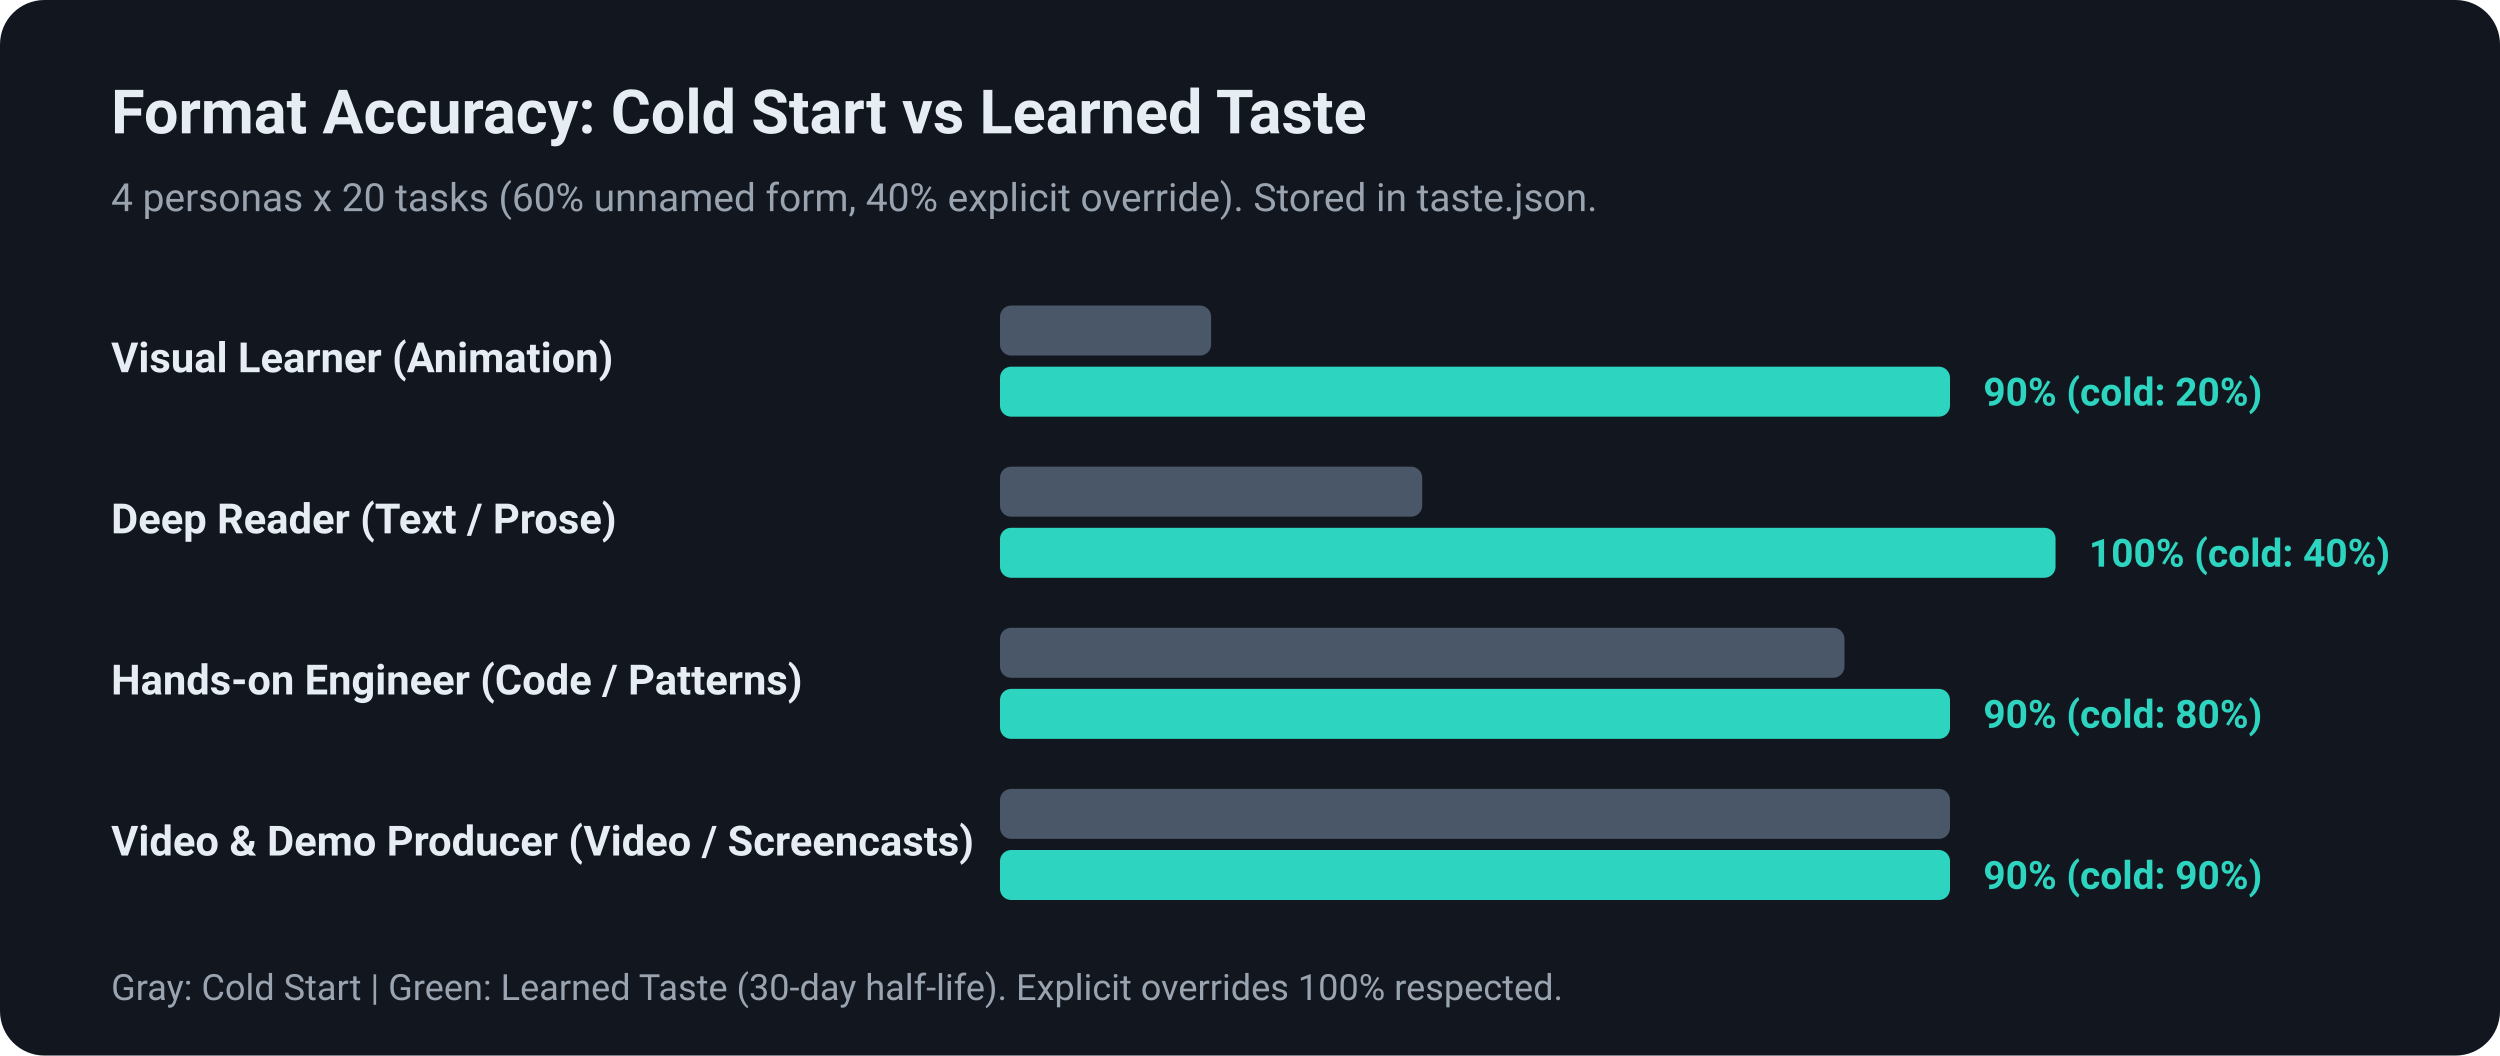
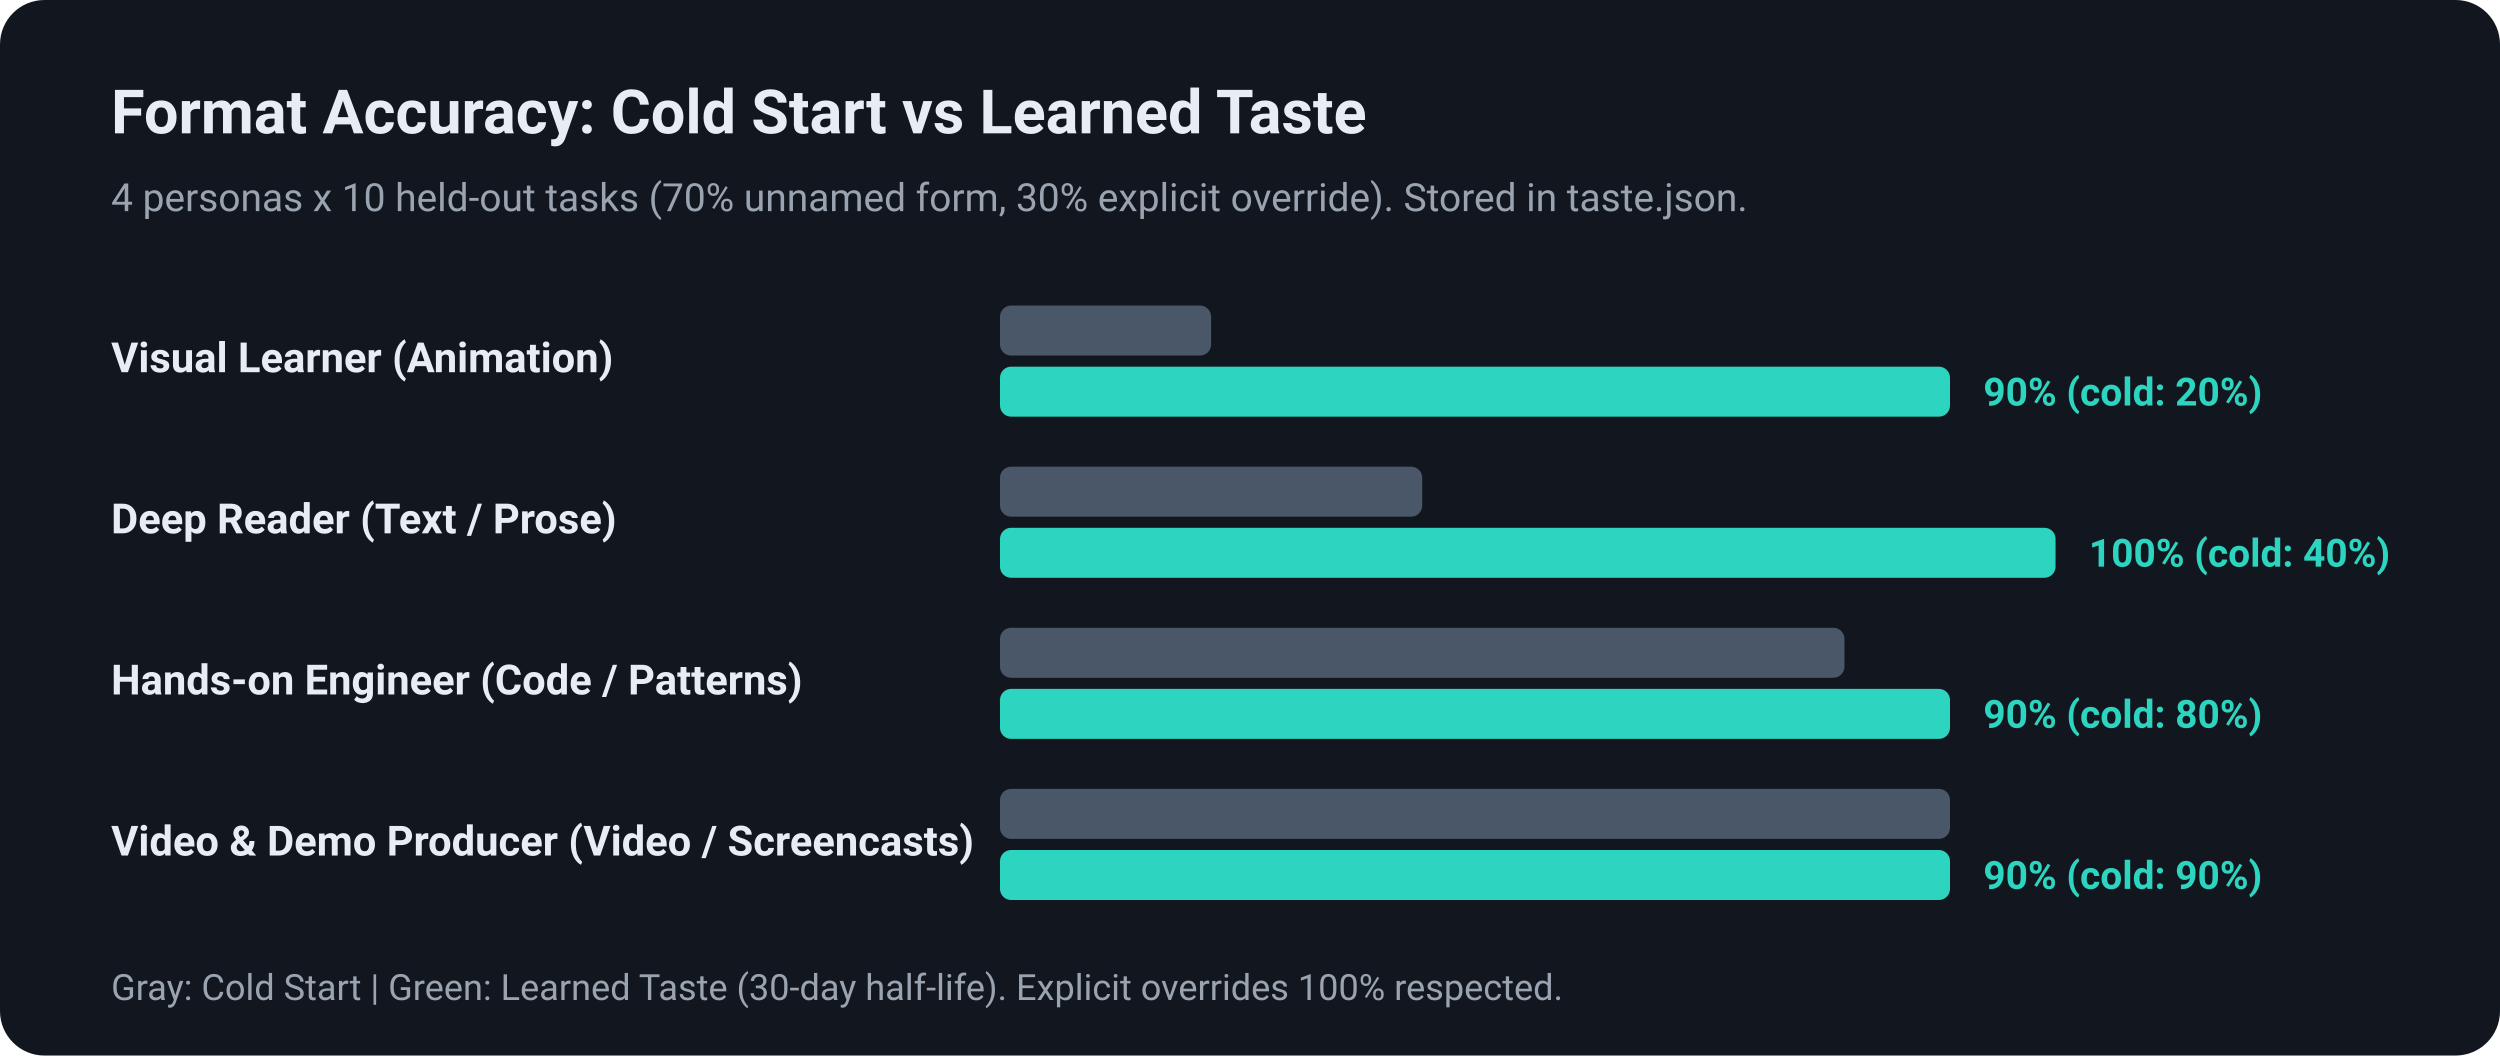
<svg xmlns="http://www.w3.org/2000/svg" width="900" height="380" viewBox="0 0 900 380" role="img" aria-labelledby="t d">
  <rect width="900" height="380" rx="16" fill="#12171f" />
  <text x="40" y="48" font-family="ui-sans-serif, system-ui, -apple-system, 'Segoe UI', Roboto, 'Helvetica Neue', Arial, sans-serif" font-size="22" font-weight="700" fill="#e6edf3">Format Accuracy: Cold Start vs Learned Taste</text>
-   <text x="40" y="76" font-family="ui-sans-serif, system-ui, -apple-system, 'Segoe UI', Roboto, 'Helvetica Neue', Arial, sans-serif" font-size="14" fill="#9aa4b0">4 personas x 20 tasks (60% unnamed form, 40% explicit override). Stored in taste.json.</text>
+   <text x="40" y="76" font-family="ui-sans-serif, system-ui, -apple-system, 'Segoe UI', Roboto, 'Helvetica Neue', Arial, sans-serif" font-size="14" fill="#9aa4b0">4 personas x 10 held-out tasks (70% unnamed form, 30% explicit override). Stored in taste.json.</text>
  <text x="40" y="134" font-family="ui-sans-serif, system-ui, -apple-system, 'Segoe UI', Roboto, 'Helvetica Neue', Arial, sans-serif" font-size="15" font-weight="600" fill="#e6edf3">Visual Learner (Animation)</text>
  <rect x="360" y="110" width="76.0" height="18" rx="4" fill="#4a5768" />
  <rect x="360" y="132" width="342.0" height="18" rx="4" fill="#2dd4bf" />
  <text x="714.0" y="146" font-family="ui-sans-serif, system-ui, -apple-system, 'Segoe UI', Roboto, 'Helvetica Neue', Arial, sans-serif" font-size="14" font-weight="700" fill="#2dd4bf">90% (cold: 20%)</text>
  <text x="40" y="192" font-family="ui-sans-serif, system-ui, -apple-system, 'Segoe UI', Roboto, 'Helvetica Neue', Arial, sans-serif" font-size="15" font-weight="600" fill="#e6edf3">Deep Reader (Text / Prose)</text>
  <rect x="360" y="168" width="152.0" height="18" rx="4" fill="#4a5768" />
  <rect x="360" y="190" width="380.0" height="18" rx="4" fill="#2dd4bf" />
  <text x="752.0" y="204" font-family="ui-sans-serif, system-ui, -apple-system, 'Segoe UI', Roboto, 'Helvetica Neue', Arial, sans-serif" font-size="14" font-weight="700" fill="#2dd4bf">100% (cold: 40%)</text>
  <text x="40" y="250" font-family="ui-sans-serif, system-ui, -apple-system, 'Segoe UI', Roboto, 'Helvetica Neue', Arial, sans-serif" font-size="15" font-weight="600" fill="#e6edf3">Hands-on Engineer (Code / Patterns)</text>
  <rect x="360" y="226" width="304.0" height="18" rx="4" fill="#4a5768" />
  <rect x="360" y="248" width="342.0" height="18" rx="4" fill="#2dd4bf" />
  <text x="714.0" y="262" font-family="ui-sans-serif, system-ui, -apple-system, 'Segoe UI', Roboto, 'Helvetica Neue', Arial, sans-serif" font-size="14" font-weight="700" fill="#2dd4bf">90% (cold: 80%)</text>
  <text x="40" y="308" font-family="ui-sans-serif, system-ui, -apple-system, 'Segoe UI', Roboto, 'Helvetica Neue', Arial, sans-serif" font-size="15" font-weight="600" fill="#e6edf3">Video &amp; Demo Producer (Video / Screencasts)</text>
  <rect x="360" y="284" width="342.0" height="18" rx="4" fill="#4a5768" />
  <rect x="360" y="306" width="342.0" height="18" rx="4" fill="#2dd4bf" />
  <text x="714.0" y="320" font-family="ui-sans-serif, system-ui, -apple-system, 'Segoe UI', Roboto, 'Helvetica Neue', Arial, sans-serif" font-size="14" font-weight="700" fill="#2dd4bf">90% (cold: 90%)</text>
  <text x="40" y="360" font-family="ui-sans-serif, system-ui, -apple-system, 'Segoe UI', Roboto, 'Helvetica Neue', Arial, sans-serif" font-size="13" fill="#9aa4b0">Gray: Cold Start | Green: Learned Taste (30-day half-life). Explicit overrides 100% respected.</text>
</svg>
